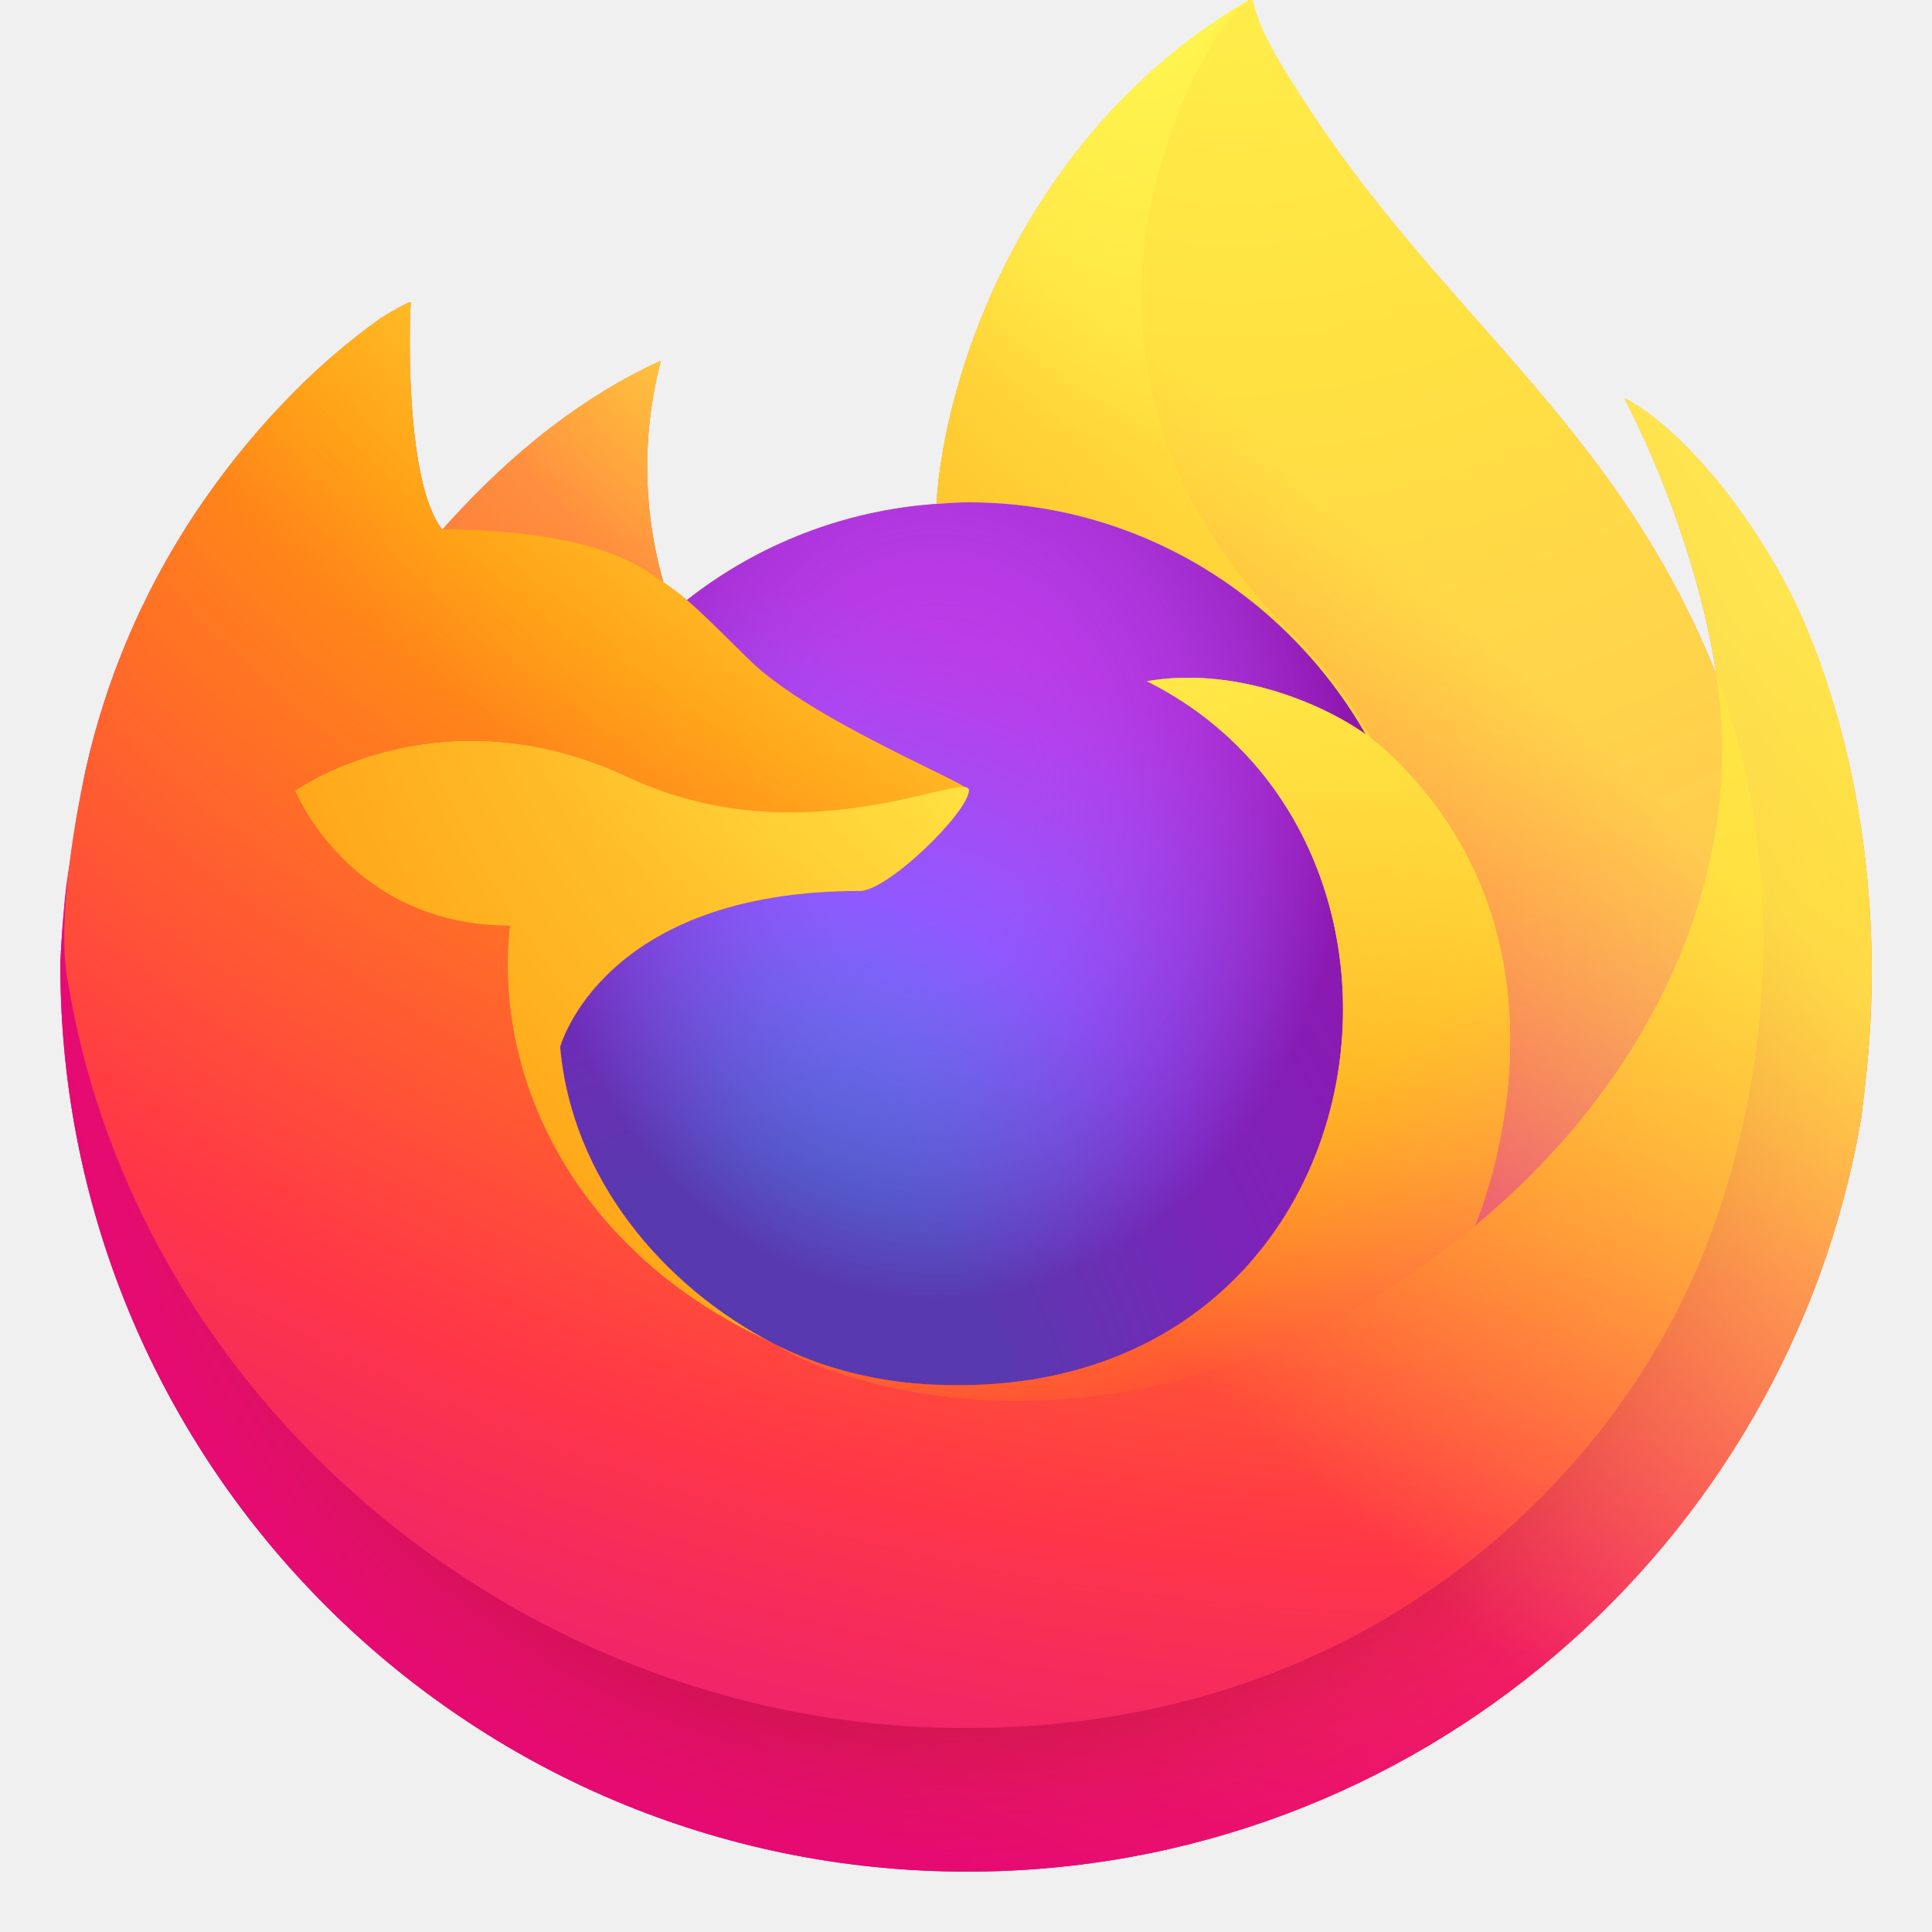
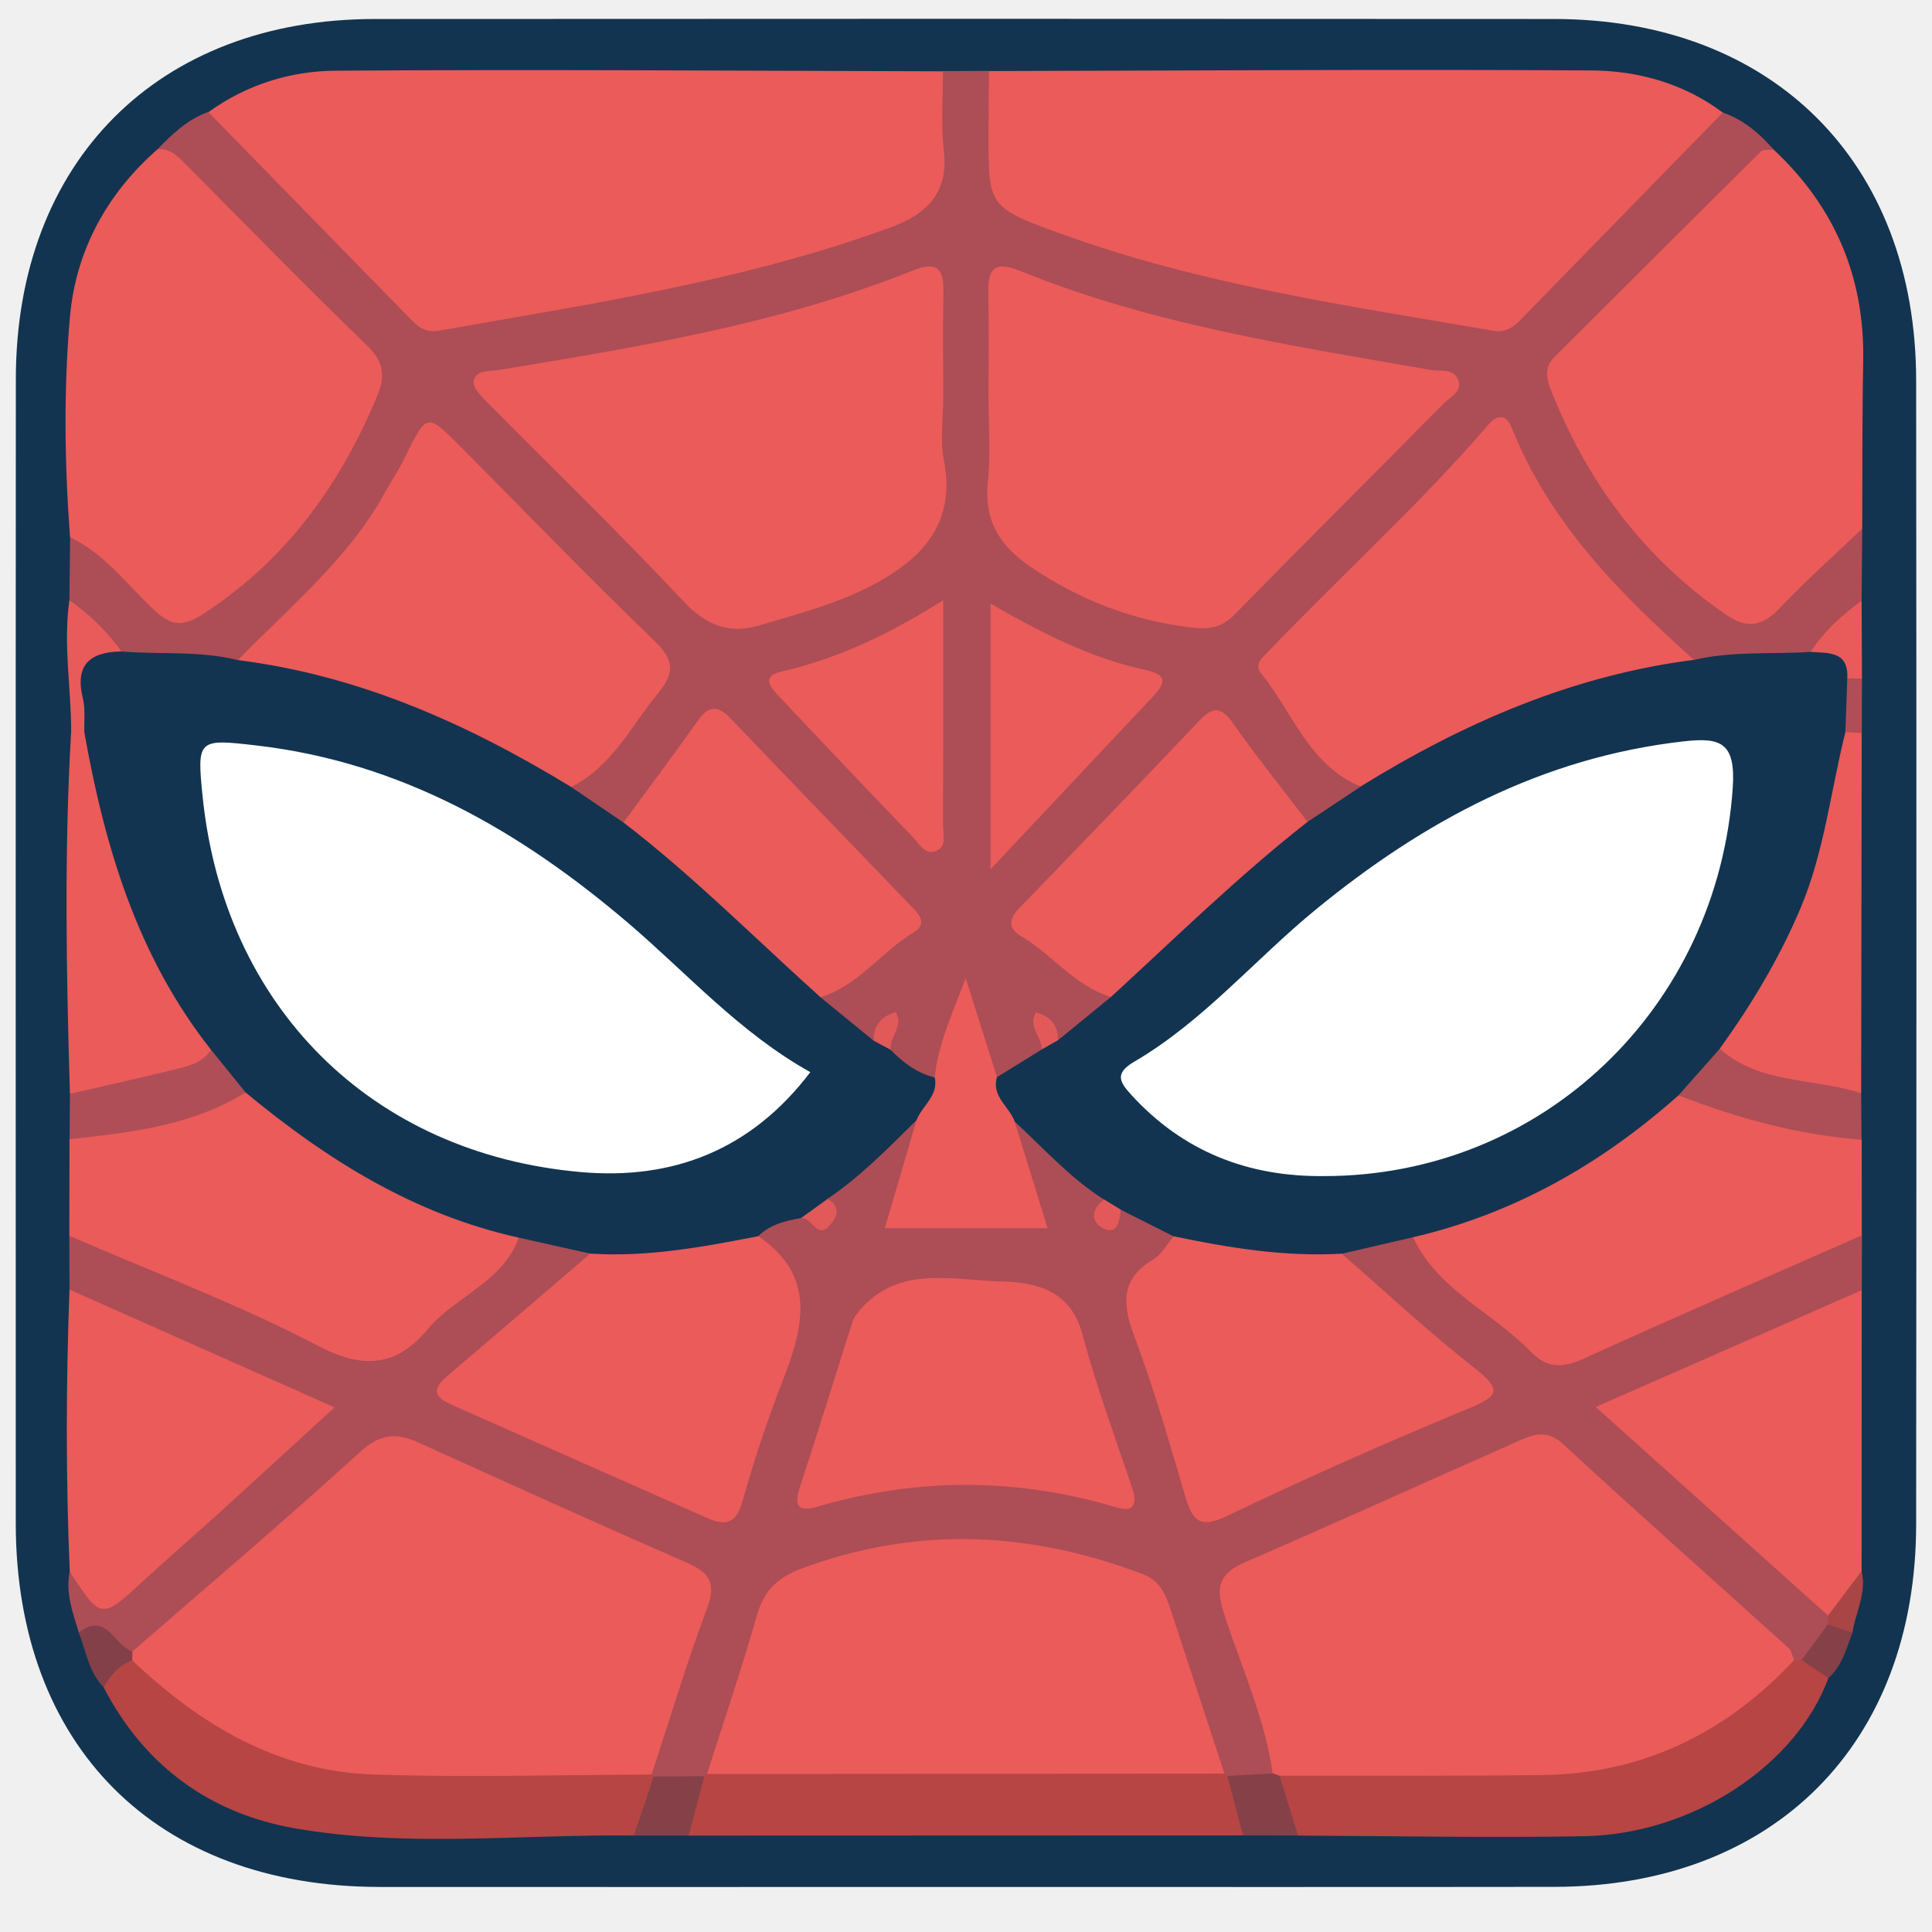
- <svg xmlns="http://www.w3.org/2000/svg" viewBox="0 0 512 512">
+ <svg xmlns="http://www.w3.org/2000/svg" t="1603549267295" class="icon" viewBox="0 0 1024 1024" version="1.1" p-id="727" width="200" height="200">
  <defs>
-     <radialGradient id="b" cx="87.4%" cy="-12.9%" r="128%" gradientTransform="matrix(.8 0 0 1 .178 .129)">
-       <stop offset=".13" stop-color="#ffbd4f" />
-       <stop offset=".28" stop-color="#ff980e" />
-       <stop offset=".47" stop-color="#ff3750" />
-       <stop offset=".78" stop-color="#eb0878" />
-       <stop offset=".86" stop-color="#e50080" />
-     </radialGradient>
-     <radialGradient id="c" cx="49%" cy="40%" r="128%" gradientTransform="matrix(.82 0 0 1 .088 0)">
-       <stop offset=".3" stop-color="#960e18" />
-       <stop offset=".35" stop-color="#b11927" stop-opacity=".74" />
-       <stop offset=".43" stop-color="#db293d" stop-opacity=".34" />
-       <stop offset=".5" stop-color="#f5334b" stop-opacity=".09" />
-       <stop offset=".53" stop-color="#ff3750" stop-opacity="0" />
-     </radialGradient>
-     <radialGradient id="d" cx="48%" cy="-12%" r="140%">
-       <stop offset=".13" stop-color="#fff44f" />
-       <stop offset=".53" stop-color="#ff980e" />
-     </radialGradient>
-     <radialGradient id="e" cx="22.76%" cy="110.11%" r="100%">
-       <stop offset=".35" stop-color="#3a8ee6" />
-       <stop offset=".67" stop-color="#9059ff" />
-       <stop offset="1" stop-color="#c139e6" />
-     </radialGradient>
-     <radialGradient id="f" cx="52%" cy="33%" r="59%" gradientTransform="scale(.9 1)">
-       <stop offset=".21" stop-color="#9059ff" stop-opacity="0" />
-       <stop offset=".97" stop-color="#6e008b" stop-opacity=".6" />
-     </radialGradient>
-     <radialGradient id="g" cx="210%" cy="-100%" r="290%">
-       <stop offset=".1" stop-color="#ffe226" />
-       <stop offset=".79" stop-color="#ff7139" />
-     </radialGradient>
-     <radialGradient id="h" cx="84%" cy="-41%" r="180%">
-       <stop offset=".11" stop-color="#fff44f" />
-       <stop offset=".46" stop-color="#ff980e" />
-       <stop offset=".72" stop-color="#ff3647" />
-       <stop offset=".9" stop-color="#e31587" />
-     </radialGradient>
-     <radialGradient id="i" cx="16.1%" cy="-18.6%" r="348.8%" gradientTransform="matrix(.10453 .46743 -.99452 .04913 -.046 -.255)">
-       <stop offset="0" stop-color="#fff44f" />
-       <stop offset=".3" stop-color="#ff980e" />
-       <stop offset=".57" stop-color="#ff3647" />
-       <stop offset=".74" stop-color="#e31587" />
-     </radialGradient>
-     <radialGradient id="j" cx="18.9%" cy="-42.5%" r="238.4%">
-       <stop offset=".14" stop-color="#fff44f" />
-       <stop offset=".48" stop-color="#ff980e" />
-       <stop offset=".66" stop-color="#ff3647" />
-       <stop offset=".9" stop-color="#e31587" />
-     </radialGradient>
-     <radialGradient id="k" cx="159.3%" cy="-44.72%" r="313.1%">
-       <stop offset=".09" stop-color="#fff44f" />
-       <stop offset=".63" stop-color="#ff980e" />
-     </radialGradient>
-     <linearGradient id="a" x1="87.25%" y1="15.5%" x2="9.4%" y2="93.1%">
-       <stop offset=".05" stop-color="#fff44f" />
-       <stop offset=".37" stop-color="#ff980e" />
-       <stop offset=".53" stop-color="#ff3647" />
-       <stop offset=".7" stop-color="#e31587" />
-     </linearGradient>
-     <linearGradient id="l" x1="80%" y1="14%" x2="18%" y2="84%">
-       <stop offset=".17" stop-color="#fff44f" stop-opacity=".8" />
-       <stop offset=".6" stop-color="#fff44f" stop-opacity="0" />
-     </linearGradient>
+     <style type="text/css" />
  </defs>
-   <path d="M478.711 166.353c-10.445-25.124-31.6-52.248-48.212-60.821 13.52 26.505 21.345 53.093 24.335 72.936 0 .039.015.136.047.4C427.706 111.135 381.627 83.823 344 24.355c-1.9-3.007-3.805-6.022-5.661-9.2a73.716 73.716 0 01-2.646-4.972A43.7 43.7 0 01332.1.677a.626.626 0 00-.546-.644.818.818 0 00-.451 0c-.034.012-.084.051-.12.065-.053.021-.12.069-.176.1.027-.036.083-.117.1-.136-60.37 35.356-80.85 100.761-82.732 133.484a120.249 120.249 0 00-66.142 25.488 71.355 71.355 0 00-6.225-4.7 111.338 111.338 0 01-.674-58.732c-24.688 11.241-43.89 29.01-57.85 44.7h-.111c-9.527-12.067-8.855-51.873-8.312-60.184-.114-.515-7.107 3.63-8.023 4.255a175.073 175.073 0 00-23.486 20.12 210.478 210.478 0 00-22.442 26.913c0 .012-.007.026-.011.038 0-.013.007-.026.011-.038a202.838 202.838 0 00-32.247 72.805c-.115.521-.212 1.061-.324 1.586-.452 2.116-2.08 12.7-2.365 15-.022.177-.032.347-.053.524a229.066 229.066 0 00-3.9 33.157c0 .41-.025.816-.025 1.227C16 388.418 123.6 496 256.324 496c118.865 0 217.56-86.288 236.882-199.63.407-3.076.733-6.168 1.092-9.271 4.777-41.21-.53-84.525-15.587-120.746zM201.716 354.447c1.124.537 2.18 1.124 3.334 1.639.048.033.114.07.163.1a126.191 126.191 0 01-3.497-1.739zm55.053-144.93zm198.131-30.59l-.032-.233c.012.085.027.174.04.259z" fill="url(#a)" />
-   <path d="M478.711 166.353c-10.445-25.124-31.6-52.248-48.212-60.821 13.52 26.505 21.345 53.093 24.335 72.936 0-.058.011.048.036.226.012.085.027.174.04.259 22.675 61.47 10.322 123.978-7.479 162.175-27.539 59.1-94.215 119.67-198.576 116.716C136.1 454.651 36.766 370.988 18.223 261.41c-3.379-17.28 0-26.054 1.7-40.084-2.071 10.816-2.86 13.94-3.9 33.157 0 .41-.025.816-.025 1.227C16 388.418 123.6 496 256.324 496c118.865 0 217.56-86.288 236.882-199.63.407-3.076.733-6.168 1.092-9.271 4.777-41.21-.53-84.525-15.587-120.746z" fill="url(#b)" />
-   <path d="M478.711 166.353c-10.445-25.124-31.6-52.248-48.212-60.821 13.52 26.505 21.345 53.093 24.335 72.936 0-.058.011.048.036.226.012.085.027.174.04.259 22.675 61.47 10.322 123.978-7.479 162.175-27.539 59.1-94.215 119.67-198.576 116.716C136.1 454.651 36.766 370.988 18.223 261.41c-3.379-17.28 0-26.054 1.7-40.084-2.071 10.816-2.86 13.94-3.9 33.157 0 .41-.025.816-.025 1.227C16 388.418 123.6 496 256.324 496c118.865 0 217.56-86.288 236.882-199.63.407-3.076.733-6.168 1.092-9.271 4.777-41.21-.53-84.525-15.587-120.746z" fill="url(#c)" />
-   <path d="M361.922 194.6c.524.368 1 .734 1.493 1.1a130.706 130.706 0 00-22.31-29.112C266.4 91.892 321.516 4.626 330.811.194c.027-.036.083-.117.1-.136-60.37 35.356-80.85 100.761-82.732 133.484 2.8-.194 5.592-.429 8.442-.429 45.051 0 84.289 24.77 105.301 61.487z" fill="url(#d)" />
-   <path d="M256.772 209.514c-.393 5.978-21.514 26.593-28.9 26.593-68.339 0-79.432 41.335-79.432 41.335 3.027 34.81 27.261 63.475 56.611 78.643 1.339.692 2.694 1.317 4.05 1.935a132.768 132.768 0 007.059 2.886 106.743 106.743 0 0031.271 6.031c119.78 5.618 142.986-143.194 56.545-186.408 22.137-3.85 45.115 5.053 57.947 14.067-21.012-36.714-60.25-61.484-105.3-61.484-2.85 0-5.641.235-8.442.429a120.249 120.249 0 00-66.142 25.488c3.664 3.1 7.8 7.244 16.514 15.828 16.302 16.067 58.13 32.705 58.219 34.657z" fill="url(#e)" />
-   <path d="M256.772 209.514c-.393 5.978-21.514 26.593-28.9 26.593-68.339 0-79.432 41.335-79.432 41.335 3.027 34.81 27.261 63.475 56.611 78.643 1.339.692 2.694 1.317 4.05 1.935a132.768 132.768 0 007.059 2.886 106.743 106.743 0 0031.271 6.031c119.78 5.618 142.986-143.194 56.545-186.408 22.137-3.85 45.115 5.053 57.947 14.067-21.012-36.714-60.25-61.484-105.3-61.484-2.85 0-5.641.235-8.442.429a120.249 120.249 0 00-66.142 25.488c3.664 3.1 7.8 7.244 16.514 15.828 16.302 16.067 58.13 32.705 58.219 34.657z" fill="url(#f)" />
-   <path d="M170.829 151.036a244.042 244.042 0 014.981 3.3 111.338 111.338 0 01-.674-58.732c-24.688 11.241-43.89 29.01-57.85 44.7 1.155-.033 36.014-.66 53.543 10.732z" fill="url(#g)" />
-   <path d="M18.223 261.41C36.766 370.988 136.1 454.651 248.855 457.844c104.361 2.954 171.037-57.62 198.576-116.716 17.8-38.2 30.154-100.7 7.479-162.175l-.008-.026-.032-.233c-.025-.178-.04-.284-.036-.226 0 .039.015.136.047.4 8.524 55.661-19.79 109.584-64.051 146.044l-.133.313c-86.245 70.223-168.774 42.368-185.484 30.966a144.108 144.108 0 01-3.5-1.743c-50.282-24.029-71.054-69.838-66.6-109.124-42.457 0-56.934-35.809-56.934-35.809s38.119-27.179 88.358-3.541c46.53 21.893 90.228 3.543 90.233 3.541-.089-1.952-41.917-18.59-58.223-34.656-8.713-8.584-12.85-12.723-16.514-15.828a71.355 71.355 0 00-6.225-4.7 282.929 282.929 0 00-4.981-3.3c-17.528-11.392-52.388-10.765-53.543-10.735h-.111c-9.527-12.067-8.855-51.873-8.312-60.184-.114-.515-7.107 3.63-8.023 4.255a175.073 175.073 0 00-23.486 20.12 210.478 210.478 0 00-22.442 26.919c0 .012-.007.026-.011.038 0-.013.007-.026.011-.038a202.838 202.838 0 00-32.247 72.805c-.115.521-8.65 37.842-4.44 57.199z" fill="url(#h)" />
-   <path d="M341.105 166.587a130.706 130.706 0 0122.31 29.112c1.323.994 2.559 1.985 3.608 2.952 54.482 50.2 25.936 121.2 23.807 126.26 44.261-36.46 72.575-90.383 64.051-146.044C427.706 111.135 381.627 83.823 344 24.355c-1.9-3.007-3.805-6.022-5.661-9.2a73.716 73.716 0 01-2.646-4.972A43.7 43.7 0 01332.1.677a.626.626 0 00-.546-.644.818.818 0 00-.451 0c-.034.012-.084.051-.12.065-.053.021-.12.069-.176.1-9.291 4.428-64.407 91.694 10.298 166.389z" fill="url(#i)" />
-   <path d="M367.023 198.651c-1.049-.967-2.285-1.958-3.608-2.952-.489-.368-.969-.734-1.493-1.1-12.832-9.014-35.81-17.917-57.947-14.067 86.441 43.214 63.235 192.026-56.545 186.408a106.743 106.743 0 01-31.271-6.031 134.51 134.51 0 01-7.059-2.886c-1.356-.618-2.711-1.243-4.05-1.935.048.033.114.07.163.1 16.71 11.4 99.239 39.257 185.484-30.966l.133-.313c2.129-5.054 30.675-76.057-23.807-126.258z" fill="url(#j)" />
-   <path d="M148.439 277.443s11.093-41.335 79.432-41.335c7.388 0 28.509-20.615 28.9-26.593s-43.7 18.352-90.233-3.541c-50.239-23.638-88.358 3.541-88.358 3.541s14.477 35.809 56.934 35.809c-4.453 39.286 16.319 85.1 66.6 109.124 1.124.537 2.18 1.124 3.334 1.639-29.348-15.169-53.582-43.834-56.609-78.644z" fill="url(#k)" />
-   <path d="M478.711 166.353c-10.445-25.124-31.6-52.248-48.212-60.821 13.52 26.505 21.345 53.093 24.335 72.936 0 .039.015.136.047.4C427.706 111.135 381.627 83.823 344 24.355c-1.9-3.007-3.805-6.022-5.661-9.2a73.716 73.716 0 01-2.646-4.972A43.7 43.7 0 01332.1.677a.626.626 0 00-.546-.644.818.818 0 00-.451 0c-.034.012-.084.051-.12.065-.053.021-.12.069-.176.1.027-.036.083-.117.1-.136-60.37 35.356-80.85 100.761-82.732 133.484 2.8-.194 5.592-.429 8.442-.429 45.053 0 84.291 24.77 105.3 61.484-12.832-9.014-35.81-17.917-57.947-14.067 86.441 43.214 63.235 192.026-56.545 186.408a106.743 106.743 0 01-31.271-6.031 134.51 134.51 0 01-7.059-2.886c-1.356-.618-2.711-1.243-4.05-1.935.048.033.114.07.163.1a144.108 144.108 0 01-3.5-1.743c1.124.537 2.18 1.124 3.334 1.639-29.35-15.168-53.584-43.833-56.611-78.643 0 0 11.093-41.335 79.432-41.335 7.388 0 28.509-20.615 28.9-26.593-.089-1.952-41.917-18.59-58.223-34.656-8.713-8.584-12.85-12.723-16.514-15.828a71.355 71.355 0 00-6.225-4.7 111.338 111.338 0 01-.674-58.732c-24.688 11.241-43.89 29.01-57.85 44.7h-.111c-9.527-12.067-8.855-51.873-8.312-60.184-.114-.515-7.107 3.63-8.023 4.255a175.073 175.073 0 00-23.486 20.12 210.478 210.478 0 00-22.435 26.916c0 .012-.007.026-.011.038 0-.013.007-.026.011-.038a202.838 202.838 0 00-32.247 72.805c-.115.521-.212 1.061-.324 1.586-.452 2.116-2.486 12.853-2.77 15.156-.022.177.021-.176 0 0a279.565 279.565 0 00-3.544 33.53c0 .41-.025.816-.025 1.227C16 388.418 123.6 496 256.324 496c118.865 0 217.56-86.288 236.882-199.63.407-3.076.733-6.168 1.092-9.271 4.777-41.21-.53-84.525-15.587-120.746zm-23.841 12.341c.012.085.027.174.04.259l-.008-.026-.032-.233z" fill="url(#l)" />
+   <path d="M512.445 1000.122c-103.807 0-207.567 0.094-311.374 0-118.329-0.141-192.718-74.67-192.718-192.905 0-202.133-0.094-404.22 0.047-606.353 0.047-115.19 75.279-190.703 190.188-190.797 208.364-0.141 416.727-0.141 625.091 0 115.705 0.047 191.781 75.888 191.921 191.5 0.187 202.133 0.187 404.22 0 606.353-0.094 116.455-75.56 192.015-191.734 192.155-103.854 0.141-207.661 0.047-311.421 0.047z" fill="#123450" p-id="728" />
+   <path d="M987.025 280.219c-0.094 12.742-0.234 25.483-0.328 38.225-6.98 13.866-16.536 25.155-30.964 31.76-17.567 2.998-35.414 1.967-53.075 3.841-42.722-23.984-72.421-60.148-95.047-102.73-12.086-22.813-11.711-22.719-29.887-4.216-29.418 29.98-58.696 60.148-89.285 88.911-13.866 13.07-13.913 23.422-2.67 37.522 11.617 14.569 22.626 29.559 35.789 42.816-3.935 14.428-15.412 18.504-28.341 20.518-16.677-9.697-25.483-26.608-36.726-41.129-8.994-11.617-15.974-11.852-25.952-1.499-26.935 27.872-50.873 58.509-79.635 84.648-7.542 6.839-6.418 12.601 1.546 18.925 12.695 10.118 27.263 17.895 37.85 30.636-4.31 14.006-14.615 21.267-28.013 25.062-4.403-1.64-6.277-5.574-8.479-9.65 0.141 5.153 2.342 10.165-0.609 14.896-6.839 8.338-13.866 16.208-26.373 12.18-10.212-14.147-16.114-29.559-14.896-44.689-3.092 13.585-5.106 30.683-14.99 45.111-12.601 5.481-19.628-2.764-26.654-10.868-5.668 1.077 5.996-18.222-8.385-7.027-13.538-3.56-23.563-11.055-28.294-24.593 9.463-12.648 23.703-19.768 35.367-29.84 8.713-7.495 10.821-12.788 2.295-22.579-24.406-28.107-50.451-54.574-76.544-81.088-11.383-11.571-19.159-12.976-28.762 2.061a173.24 173.24 0 0 1-35.04 39.911c-14.428 0.234-23.235-7.495-28.575-20.096 11.149-16.958 26.514-30.449 38.131-47.125 7.823-11.196 9.135-20.096-1.64-30.589-33.447-32.65-66.425-65.816-99.216-99.123-9.463-9.603-13.772-8.01-20.049 3.701-23.75 44.362-53.309 83.945-97.951 109.897-17.754-1.78-35.695-0.75-53.356-3.748-14.803-6.511-23.937-18.597-31.479-32.229 0.141-11.055 0.234-22.157 0.375-33.213 15.974-2.483 23.469 10.118 32.697 18.925 25.296 24.219 25.062 24.406 53.637 2.904 32.182-24.219 52.278-57.244 68.814-93.08 6.324-13.679 1.827-23.328-8.104-33.259-33.681-33.634-68.065-66.566-100.668-101.277 7.87-8.01 15.927-15.88 26.889-19.675 9.884 1.921 15.88 9.463 22.438 15.974 26.514 26.327 53.121 52.559 79.167 79.354 10.259 10.493 21.455 14.334 35.742 11.711 71.906-13.304 144.421-23.891 213.657-48.999 28.2-10.259 32.182-15.974 32.885-45.954 0.281-11.383-2.811-23.563 5.481-33.728l24.406-0.141c8.666 10.962 6.371 24.078 5.293 36.07-2.202 23.703 8.854 35.789 29.98 43.284 51.622 18.316 105.025 29.043 158.521 39.583 12.18 2.389 25.109 2.67 36.773 6.418 31.011 10.025 53.215-0.187 73.546-24.125 19.112-22.485 41.41-42.3 62.443-63.099 6.558-6.511 12.367-14.241 22.345-16.068 10.962 3.794 19.44 11.055 26.935 19.628-31.76 34.243-65.207 66.847-98.795 99.216-14.475 13.96-15.505 26.373-6.886 43.284 18.597 36.632 41.785 68.908 75.56 93.454 14.381 10.446 23.984 8.666 36.351-3.092 12.414-11.758 20.611-29.746 40.755-31.901zM41.753 865.21c-3.185-10.493-7.12-20.846-4.825-32.182 17.426 16.911 29.84 7.448 43.425-6.652 22.626-23.469 47.688-44.455 72.89-65.114 12.226-10.025 12.976-15.599-2.53-21.783-31.76-12.695-62.49-27.638-93.829-41.27-7.964-3.466-15.927-6.371-20.049-14.756-0.047-9.463-0.047-18.972-0.094-28.434 26.701-2.436 46.329 15.833 69.095 24.453 25.39 9.603 50.451 20.611 74.998 32.416 13.351 6.418 22.954 3.935 33.822-5.106 20.893-17.426 41.129-35.555 61.647-53.449 12.976-0.281 26.28-1.827 36.679 8.666 3.654 10.118-5.34 13.444-10.353 18.644-15.693 16.255-34.15 29.371-50.826 44.549-9.416 8.526-11.617 13.163 2.061 19.3 38.272 17.239 77.106 33.166 114.815 51.576 12.461 6.09 18.316 2.295 22.064-10.212 7.823-26.045 17.332-51.576 25.109-77.668 4.403-14.756 4.638-27.17-8.338-37.757-4.731-3.888-8.385-9.275-7.87-16.208 4.169-10.212 13.444-11.149 22.485-12.461 7.355 1.218 15.693 4.263 15.412-8.526 10.072-15.131 25.249-24.968 38.225-37.054 3.185-2.951 7.87-5.481 12.226-0.703 4.029 17.192-8.338 30.917-10.072 49.046 22.204 0.328 44.315-0.609 67.456 0.609 0.703-17.66-13.444-31.901-9.556-49.28 5.34-6.09 10.54-1.967 13.538 1.78 10.681 13.257 26.28 21.174 36.398 34.852 0.094 8.01 2.67 12.039 11.055 6.746 10.727 2.342 22.064 3.513 27.638 15.224 0.281 4.075-0.515 8.573-3.607 10.681-23.797 16.208-16.489 36.398-8.666 57.572 7.542 20.424 14.943 40.989 20.143 62.162 2.717 10.962 7.167 17.051 19.487 11.617 40.567-17.941 81.181-35.649 121.42-54.246 9.931-4.591 7.823-9.041 1.031-15.178-16.77-15.131-34.665-28.903-51.295-44.127-5.949-5.481-15.318-9.228-12.32-20.284 10.212-10.54 23.188-10.868 36.539-9.884 18.878 18.316 39.349 34.852 58.93 52.419 12.32 11.055 24.125 12.929 40.052 5.621 38.74-17.801 77.808-34.946 116.923-51.997 7.495-3.279 14.662-9.744 23.797-3.982-0.047 9.697-0.047 19.347-0.094 29.043-12.507 15.224-31.62 18.831-48.203 26.608-21.08 9.884-42.254 19.721-63.942 28.341-16.396 6.511-15.693 13.632-2.858 24.078 31.948 25.999 62.303 53.871 92.096 82.305 2.811 2.717 5.668 5.293 7.214 9.041 0.562 2.249 0.656 4.497 0.328 6.792-3.092 8.994-7.589 16.864-16.864 20.799-2.342 0.234-4.544-0.187-6.652-1.218-37.757-33.728-75.091-67.877-113.176-101.231-11.43-9.978-21.548-13.772-35.649-6.98-40.801 19.534-82.68 36.585-123.95 55.042-24.546 11.008-24.734 12.788-16.114 39.349 5.293 16.302 11.055 32.51 16.114 48.859 2.764 8.9 5.856 18.082-0.937 26.795-6.746 4.357-13.96 4.357-21.408 2.389-2.389-0.843-4.45-2.108-6.324-3.794-14.896-23.375-19.628-50.592-28.388-76.263-5.293-15.459-13.819-24.5-29.512-29.699-50.498-16.677-100.715-17.192-151.448-1.546-17.098 5.293-27.263 15.318-33.119 32.604-8.198 24.265-12.414 49.889-24.5 72.89-1.593 1.921-3.466 3.466-5.668 4.684-8.338 3.279-16.723 3.466-25.155 0.562-2.249-1.031-3.794-2.717-4.591-5.012 2.764-28.2 15.974-53.543 22.907-80.666 3.888-15.178 0.703-23.282-13.538-29.231-43.097-18.129-85.819-37.054-128.166-56.963-12.788-5.996-22.954-4.965-33.868 5.012-28.669 26.327-59.305 50.498-87.177 77.762-9.416 9.228-19.675 17.801-32.276 22.719-11.758-0.141-19.019-11.102-30.215-12.695z" fill="#AD4D56" p-id="729" />
+   <path d="M913.104 59.676c-35.789 36.679-71.578 73.405-107.414 110.084-3.841 3.935-7.87 6.652-14.288 5.528-77.715-13.304-155.945-24.64-230.427-51.857-37.382-13.632-37.101-14.475-37.054-53.121 0-10.868 0.187-21.783 0.234-32.65 106.43-0.234 212.861-0.984 319.291-0.328 24.827 0.141 49.046 6.886 69.657 22.345zM499.797 37.799c0.047 14.053-1.171 28.2 0.468 42.066 2.623 22.204-8.994 33.541-27.498 40.38-77.668 28.622-159.177 40.708-240.124 55.042-6.465 1.124-10.493-1.499-14.381-5.481-35.976-36.773-71.859-73.546-107.789-110.365 20.143-14.569 43.425-21.829 67.456-21.97 107.273-0.75 214.547 0.047 321.867 0.328zM83.538 79.069c7.12-0.468 11.243 4.31 15.646 8.713 31.76 31.948 63.193 64.224 95.562 95.516 8.947 8.666 9.416 16.489 5.153 26.654-19.862 47.641-48.859 87.646-93.08 116.033-11.289 7.261-17.473 4.638-25.905-3.373-13.96-13.304-25.764-29.278-43.799-37.85-2.904-38.928-3.42-78.089-0.047-116.783 3.092-35.04 19.487-65.254 46.47-88.911zM987.025 280.219c-14.662 13.96-29.84 27.451-43.753 42.113-9.181 9.65-17.332 11.102-28.388 3.513-43.753-30.074-73.827-70.548-93.08-119.687-2.576-6.558-2.998-11.852 2.155-17.004 36.398-36.304 72.796-72.656 109.335-108.819 1.312-1.312 4.45-0.75 6.746-1.077 32.463 30.355 48.343 67.643 47.5 112.192-0.562 29.606-0.375 59.164-0.515 88.77zM986.791 654.786c-48.999 21.595-98.092 42.909-146.81 65.067-11.243 5.106-19.581 5.996-28.903-3.654-20.096-20.752-49.046-32.416-62.162-60.429 2.904-5.153 8.104-7.027 13.21-8.666 42.347-13.679 80.713-34.431 114.3-63.896 4.122-3.607 8.9-6.137 14.615-6.277 31.573 10.165 65.348 12.554 95.703 27.123 0 16.911 0.047 33.822 0.047 50.732zM274.991 655.957c-8.432 23.656-33.447 30.87-48.156 48.484-16.302 19.534-33.728 21.736-58.227 8.9-42.488-22.204-87.739-39.162-131.867-58.321 0.047-17.098 0.047-34.196 0.094-51.248 28.997-14.147 61.741-15.037 91.581-26.092 6.558-0.609 12.882 1.031 17.473 5.293 35.274 32.463 78.136 50.873 122.357 66.847 2.998 1.077 5.247 3.279 6.746 6.137zM968.849 856.263c-40.192-36.117-80.385-72.187-123.107-110.553 49.046-21.502 95-41.691 141.001-61.881 0 49.655-0.047 99.263-0.047 148.918-4.45 8.994-2.53 22.813-17.848 23.516zM36.835 683.501l140.486 62.443c-20.565 18.831-39.209 35.976-57.946 53.028-14.334 13.023-28.997 25.671-43.237 38.787-22.532 20.752-22.438 20.846-39.162-4.684-2.108-49.889-2.014-99.732-0.141-149.574z" fill="#EA5B5A" p-id="730" />
+   <path d="M335.889 972.859c-59.867-0.703-120.156 6.511-179.507-3.794-45.158-7.87-79.916-33.166-101.465-74.764-0.703-12.414 6.371-16.442 17.426-16.161 3.888 0.703 7.542 2.249 10.446 4.825 45.533 40.661 98.935 55.932 159.318 51.669 25.483-1.827 51.248-0.515 76.872-0.187 9.135 0.141 18.878-1.265 26.42 6.137l1.031 1.031c4.638 13.163-0.796 22.954-10.54 31.245zM950.861 879.919c1.358-0.047 2.717-0.047 4.075-0.094 8.151-1.874 11.852 2.811 14.147 9.603-17.051 46.329-71.859 82.727-129.431 83.804-50.545 0.937-101.137-0.141-151.729-0.328-13.444-8.619-15.927-20.096-8.947-34.103 9.181-5.668 19.487-4.357 29.465-4.45 31.011-0.187 62.116-1.124 93.08 0.187 48.109 2.061 89.941-12.882 127.37-42.3 6.652-5.247 12.695-11.758 21.97-12.32zM658.834 972.812c-97.951 0.047-195.903 0.047-293.854 0.094-7.167-13.163 0.422-22.392 8.385-31.526l1.358-1.124c10.306-6.652 21.923-6.839 33.634-6.839h206.911c11.664 0 23.328 0.047 33.681 6.652l1.546 1.171c8.994 8.9 12.976 19.112 8.338 31.573z" fill="#B64544" p-id="731" />
+   <path d="M986.744 388.523l-0.281 190.937c-28.341 3.373-55.042 0.843-76.309-21.174-1.358-9.275 3.56-16.489 8.338-23.516 25.952-37.85 41.223-79.823 48.343-124.934 1.312-8.385 1.827-17.192 9.697-22.813 3.748-1.64 7.214-1.686 10.212 1.499zM37.069 579.741c-1.921-63.896-3.092-127.744 0.609-191.593 3.326-2.717 6.699-2.436 10.072-0.187 5.247 5.2 7.401 11.852 8.198 18.925 5.528 48.296 24.5 91.393 50.545 131.773 3.794 5.856 7.964 11.664 7.261 19.3-21.08 22.954-48.203 24.734-76.684 21.783z" fill="#EA5B5A" p-id="732" />
+   <path d="M911.465 555.851c21.502 19.066 50.123 15.318 74.998 23.61 0.047 8.198 0.141 16.396 0.187 24.593-33.634-2.53-65.769-11.336-97.061-23.516-1.593-16.114 8.947-21.455 21.876-24.687z" fill="#AE4E56" p-id="733" />
+   <path d="M37.069 579.741c17.707-4.075 35.461-7.964 53.075-12.32 8.01-1.967 16.63-3.232 21.783-11.102 13.725 1.358 17.426 10.915 18.363 22.673-28.669 17.66-61.038 21.314-93.408 24.781 0.047-8.01 0.094-16.021 0.187-24.031z" fill="#AF4E56" p-id="734" />
+   <path d="M373.364 941.379c-2.811 10.493-5.574 21.033-8.385 31.526h-29.043c3.513-10.446 7.027-20.846 10.54-31.292 8.947-0.094 17.895-0.187 26.889-0.234z" fill="#864048" p-id="735" />
+   <path d="M658.834 972.812l-8.291-31.526c8.01-0.422 16.021-0.89 24.031-1.312l2.202-0.562 1.405 1.78c3.279 10.587 6.511 21.127 9.79 31.667-9.697 0-19.44-0.047-29.137-0.047z" fill="#854048" p-id="736" />
+   <path d="M44.705 388.148h-6.98c0.047-23.375-4.31-46.657-0.937-70.079 10.634 7.589 20.003 16.489 27.544 27.217-9.041 7.589-16.349 15.693-13.772 29.09 0.937 5.012 0.094 10.915-5.856 13.772zM959.668 345.473c7.167-10.868 16.536-19.487 27.029-27.029 0.047 13.772 0.141 27.498 0.187 41.27-2.436 2.951-5.434 2.998-8.713 1.874-5.528-6.09-13.023-9.931-18.504-16.114z" fill="#E95B5A" p-id="737" />
+   <path d="M70.094 880.013c-7.073 2.623-11.571 8.01-15.178 14.288-7.87-8.104-9.322-19.112-13.163-29.043 14.662-11.243 18.831 6.886 28.388 10.072 0.984 1.031 1.312 2.108 0.984 3.139-0.328 0.984-0.703 1.546-1.031 1.546z" fill="#834049" p-id="738" />
+   <path d="M969.083 889.382c-4.731-3.185-9.463-6.371-14.147-9.556 4.591-6.277 9.181-12.507 13.772-18.785 6.324-4.544 10.165-1.546 13.116 4.263-3.185 8.573-5.434 17.66-12.742 24.078z" fill="#864048" p-id="739" />
+   <path d="M981.825 865.304c-4.357-1.405-8.713-2.858-13.116-4.263l0.141-4.731c5.949-7.87 11.898-15.693 17.848-23.563 2.811 11.524-3.185 21.689-4.872 32.557z" fill="#AA4546" p-id="740" />
+   <path d="M979.108 359.573c2.576 0.047 5.2 0.094 7.776 0.094-0.047 9.603-0.094 19.206-0.094 28.809l-8.713-0.422c-7.542-9.744-8.151-19.3 1.031-28.481z" fill="#AF4E56" p-id="741" />
+   <path d="M44.705 388.148c-0.187-6.043 0.609-12.273-0.796-18.035-4.357-17.848 3.841-24.546 20.377-24.827 20.565 1.733 41.457-0.515 61.788 4.591 6.371-3.42 12.976-5.012 20.237-3.56 54.105 10.774 104.275 31.245 150.604 61.132 3.326 2.155 5.528 5.434 5.762 9.65 9.228 6.277 18.504 12.554 27.732 18.831 19.3 1.077 28.856 17.379 41.691 27.826 23.375 19.019 46.47 38.693 62.725 64.786 9.416 7.682 18.831 15.365 28.2 23.047 5.012-2.014 6.465 2.576 9.135 4.919 6.558 6.746 13.866 12.226 23.235 14.569 5.809 11.383 0.843 18.222-9.65 22.673-14.99 14.803-29.699 29.887-47.266 41.738-0.375 9.322-8.854 7.401-14.006 10.118-8.291 1.452-16.349 3.42-22.626 9.603-28.294 16.63-57.665 22.532-89.051 9.228-12.648-2.811-25.249-5.668-37.897-8.479-55.37-12.273-101.793-41.317-144.749-76.965-6.137-7.542-12.226-15.084-18.363-22.673-38.974-49.374-56.307-107.461-67.081-168.171zM979.108 359.573c-0.328 9.509-0.703 19.019-1.031 28.528-7.823 31.292-11.149 63.615-23.984 93.782-11.243 26.467-25.905 50.779-42.628 74.014-7.261 8.245-14.569 16.442-21.829 24.687-40.895 36.304-87.084 62.725-140.72 75.185-12.601 2.904-25.202 5.809-37.803 8.76-31.386 13.21-60.757 7.355-89.051-9.228-9.369-4.731-18.738-9.416-28.107-14.147-5.387 2.249-7.589-0.656-8.76-5.34-17.988-11.336-32.042-27.217-47.5-41.457-11.008-4.684-16.723-11.43-9.322-23.422 7.87-4.872 15.787-9.744 23.656-14.615 2.389-2.53 3.982-6.511 8.713-4.965 9.369-7.636 18.691-15.271 28.06-22.907 29.746-36.492 60.335-72.047 104.182-92.799 9.369-6.23 18.738-12.461 28.153-18.691 1.499-8.994 9.275-11.992 15.693-16.021 42.019-26.373 87.927-42.909 136.13-53.684 8.713-1.921 16.958-1.874 24.874 2.53 20.377-4.825 41.223-2.904 61.834-4.263 9.322 0.703 20.19-0.609 19.44 14.053z" fill="#123450" p-id="742" />
+   <path d="M523.922 210.514c0-17.941 0.281-35.93-0.094-53.871-0.281-12.882 1.686-19.206 17.239-12.929 69.657 28.247 143.531 39.49 216.983 52.325 5.247 0.937 12.039-0.937 14.662 4.919 2.904 6.465-4.029 9.369-7.542 12.929-36.726 37.241-73.873 74.061-110.412 111.489-6.746 6.886-12.976 8.385-22.532 7.308-31.714-3.654-60.101-14.615-86.381-32.51-16.302-11.102-24.453-24.734-22.251-45.158 1.593-14.709 0.328-29.699 0.328-44.502zM499.938 211.076c0 10.915-1.733 22.157 0.328 32.697 7.027 35.461-13.819 54.339-40.801 67.877-17.895 8.947-37.803 14.1-57.103 19.862-16.161 4.825-28.481-0.281-40.661-13.351-33.494-35.883-68.955-69.939-103.432-104.884-3.139-3.185-7.776-7.823-7.261-11.055 1.077-6.465 8.198-5.247 13.444-6.137 74.248-12.273 148.59-24.359 218.95-52.559 13.257-5.293 16.864-1.405 16.63 11.383-0.328 18.738-0.094 37.429-0.094 56.166zM302.723 417.098c-54.714-33.353-112.286-59.164-176.603-67.222 27.451-28.341 58.509-53.496 77.902-88.864 3.373-6.137 7.401-11.945 10.446-18.222 11.711-24.078 11.664-24.172 29.934-5.762 34.103 34.29 67.69 69.095 102.495 102.636 10.118 9.744 10.915 16.864 2.436 27.076-14.662 17.66-24.687 39.49-46.61 50.358zM897.833 349.736c-64.27 8.198-122.123 33.4-176.697 67.128-27.31-11.289-35.93-39.068-52.559-59.727-4.169-5.153 0.468-8.526 3.607-11.758 38.6-40.427 80.244-77.949 116.783-120.39 4.544-5.293 9.369-5.621 12.273 1.686 20.096 50.545 57.15 87.739 96.593 123.06zM434.871 528.54c-34.618-31.058-67.409-64.224-104.416-92.611 13.257-18.129 26.748-36.07 39.724-54.386 5.621-7.964 10.681-7.355 16.817-0.984 32.276 33.634 64.598 67.222 96.968 100.762 4.31 4.45 7.073 8.76 0.094 13.023-17.145 10.353-29.137 28.107-49.187 34.196zM693.03 435.601c-36.679 28.716-69.892 61.366-104.182 92.799-19.3-5.715-31.151-22.579-47.781-32.276-7.12-4.169-6.23-9.228-0.656-14.99 31.948-32.978 63.802-66.05 95.422-99.357 7.355-7.776 11.758-6.839 17.895 1.827 12.461 17.754 26.139 34.712 39.302 51.997zM524.999 460.757v-140.861c27.31 15.74 53.59 29.09 82.633 35.321 12.086 2.576 9.416 7.636 3.466 13.96-27.17 28.903-54.386 57.806-86.1 91.581zM499.938 318.116c0 43.284 0.047 81.462-0.094 119.64 0 4.45 1.921 10.306-2.858 12.835-6.511 3.466-9.65-3.326-13.07-6.839-23.797-24.64-47.313-49.514-70.829-74.436-4.263-4.497-10.118-10.821 0.796-13.304 29.84-6.839 56.963-19.581 86.053-37.897zM528.419 570.841c-3.045 10.259 6.418 15.552 9.322 23.422 5.668 18.457 11.383 36.866 17.473 56.682H468.973c5.621-19.159 11.243-38.225 16.817-57.244 2.951-7.682 11.711-12.882 9.65-22.673 1.64-16.911 8.573-32.088 16.396-52.559l16.583 52.372z" fill="#EA5B5A" p-id="743" />
+   <path d="M472.206 556.506l-9.135-4.919c-0.234-8.151 3.982-12.882 11.664-15.178 4.638 7.542-3.701 13.21-2.53 20.096z" fill="#E15959" p-id="744" />
+   <path d="M560.788 551.307c-2.904 1.64-5.809 3.326-8.713 4.965 0.375-6.652-7.589-12.086-2.951-19.675 7.636 2.108 11.664 6.792 11.664 14.709z" fill="#E35959" p-id="745" />
+   <path d="M70.094 880.013c0-1.546 0-3.139 0.047-4.684 40.333-35.086 81.134-69.611 120.577-105.681 10.54-9.603 19.019-10.493 30.683-5.247 47.36 21.408 94.626 42.909 142.266 63.661 12.226 5.34 16.255 10.727 11.055 24.5-10.868 28.95-19.675 58.649-29.371 88.02-49.14 0.094-98.373 1.593-147.466-0.047-50.686-1.686-91.815-26.327-127.791-60.523zM678.18 941.192c-1.171-0.515-2.389-0.937-3.607-1.265-4.31-29.559-16.77-56.682-25.858-84.741-4.591-14.147-2.576-21.267 11.243-27.217 48.624-21.033 96.827-43.003 145.311-64.411 7.729-3.42 14.803-5.949 23.235 1.827 39.443 36.492 79.729 72.14 119.594 108.21 1.546 1.405 1.874 4.169 2.811 6.324-36.023 38.506-79.963 60.195-133.132 60.898-46.563 0.562-93.08 0.281-139.596 0.375zM648.996 940.068c-91.44 0.047-182.833 0.141-274.273 0.187 8.947-28.107 18.457-56.073 26.561-84.413 3.607-12.648 10.868-19.675 22.673-24.125 60.991-23.047 121.42-20.284 181.803 2.623 9.556 3.607 12.18 11.196 14.85 19.3 9.509 28.809 18.925 57.619 28.388 86.428zM312.888 664.436c30.215 1.967 59.633-3.513 89.051-9.228 31.011 21.127 23.937 48.203 12.882 76.684-8.151 20.939-15.271 42.3-21.314 63.942-3.279 11.711-8.9 13.07-18.457 8.854-45.392-20.096-90.737-40.239-136.13-60.335-12.414-5.481-6.933-10.774-0.141-16.489 24.734-21.08 49.421-42.254 74.108-63.427zM622.061 655.254c29.371 6.137 58.836 10.962 89.051 9.228 23.422 20.33 46.095 41.551 70.454 60.617 14.896 11.617 12.695 14.896-3.513 21.595-43.097 17.801-85.772 36.726-127.838 56.869-14.85 7.12-18.41 1.78-22.111-10.774-8.338-28.294-16.489-56.775-26.842-84.367-6.465-17.239-7.495-30.496 10.165-41.036 4.403-2.623 7.167-8.01 10.634-12.133zM600.887 791.15c1.967 9.65-3.654 9.463-9.369 7.729-52.7-15.693-105.4-15.787-158.146-0.328-10.306 3.045-12.742-0.281-9.416-10.399 9.463-28.762 18.363-57.712 27.544-86.568 0.468-1.499 1.031-3.045 1.921-4.263 20.611-27.638 50.686-18.738 77.434-18.129 18.035 0.422 36.679 4.544 42.909 28.107 7.589 28.575 18.035 56.307 27.123 83.851z" fill="#EA5B5A" p-id="746" />
+   <path d="M424.565 645.604c4.684-3.373 9.322-6.746 14.006-10.118 8.198 4.497 4.31 10.821 0.609 14.615-6.277 6.371-8.994-5.012-14.615-4.497z" fill="#E15959" p-id="747" />
+   <path d="M585.241 635.767c2.904 1.78 5.856 3.56 8.76 5.34-0.422 5.387-1.64 12.929-8.01 10.446-7.636-2.904-8.526-10.072-0.75-15.787z" fill="#E35959" p-id="748" />
+   <path d="M429.484 568.264c-31.151 41.036-72.468 57.244-121.374 52.981-111.443-9.697-189.438-87.88-200.728-199.182-3.092-30.355-2.389-30.542 28.669-26.935 76.544 8.9 139.69 45.298 197.027 94.204 31.386 26.795 58.977 58.04 96.406 78.933zM701.743 623.353c-40.286 0.422-74.67-12.976-102.121-43.05-5.996-6.558-9.181-11.289 1.452-17.52 36.679-21.408 63.989-54.246 96.499-80.853 57.103-46.751 119.875-80.479 194.498-88.957 19.628-2.249 27.966 0.234 26.327 24.546-7.964 116.502-100.762 205.881-216.655 205.834z" fill="#FFFFFF" p-id="749" />
</svg>
